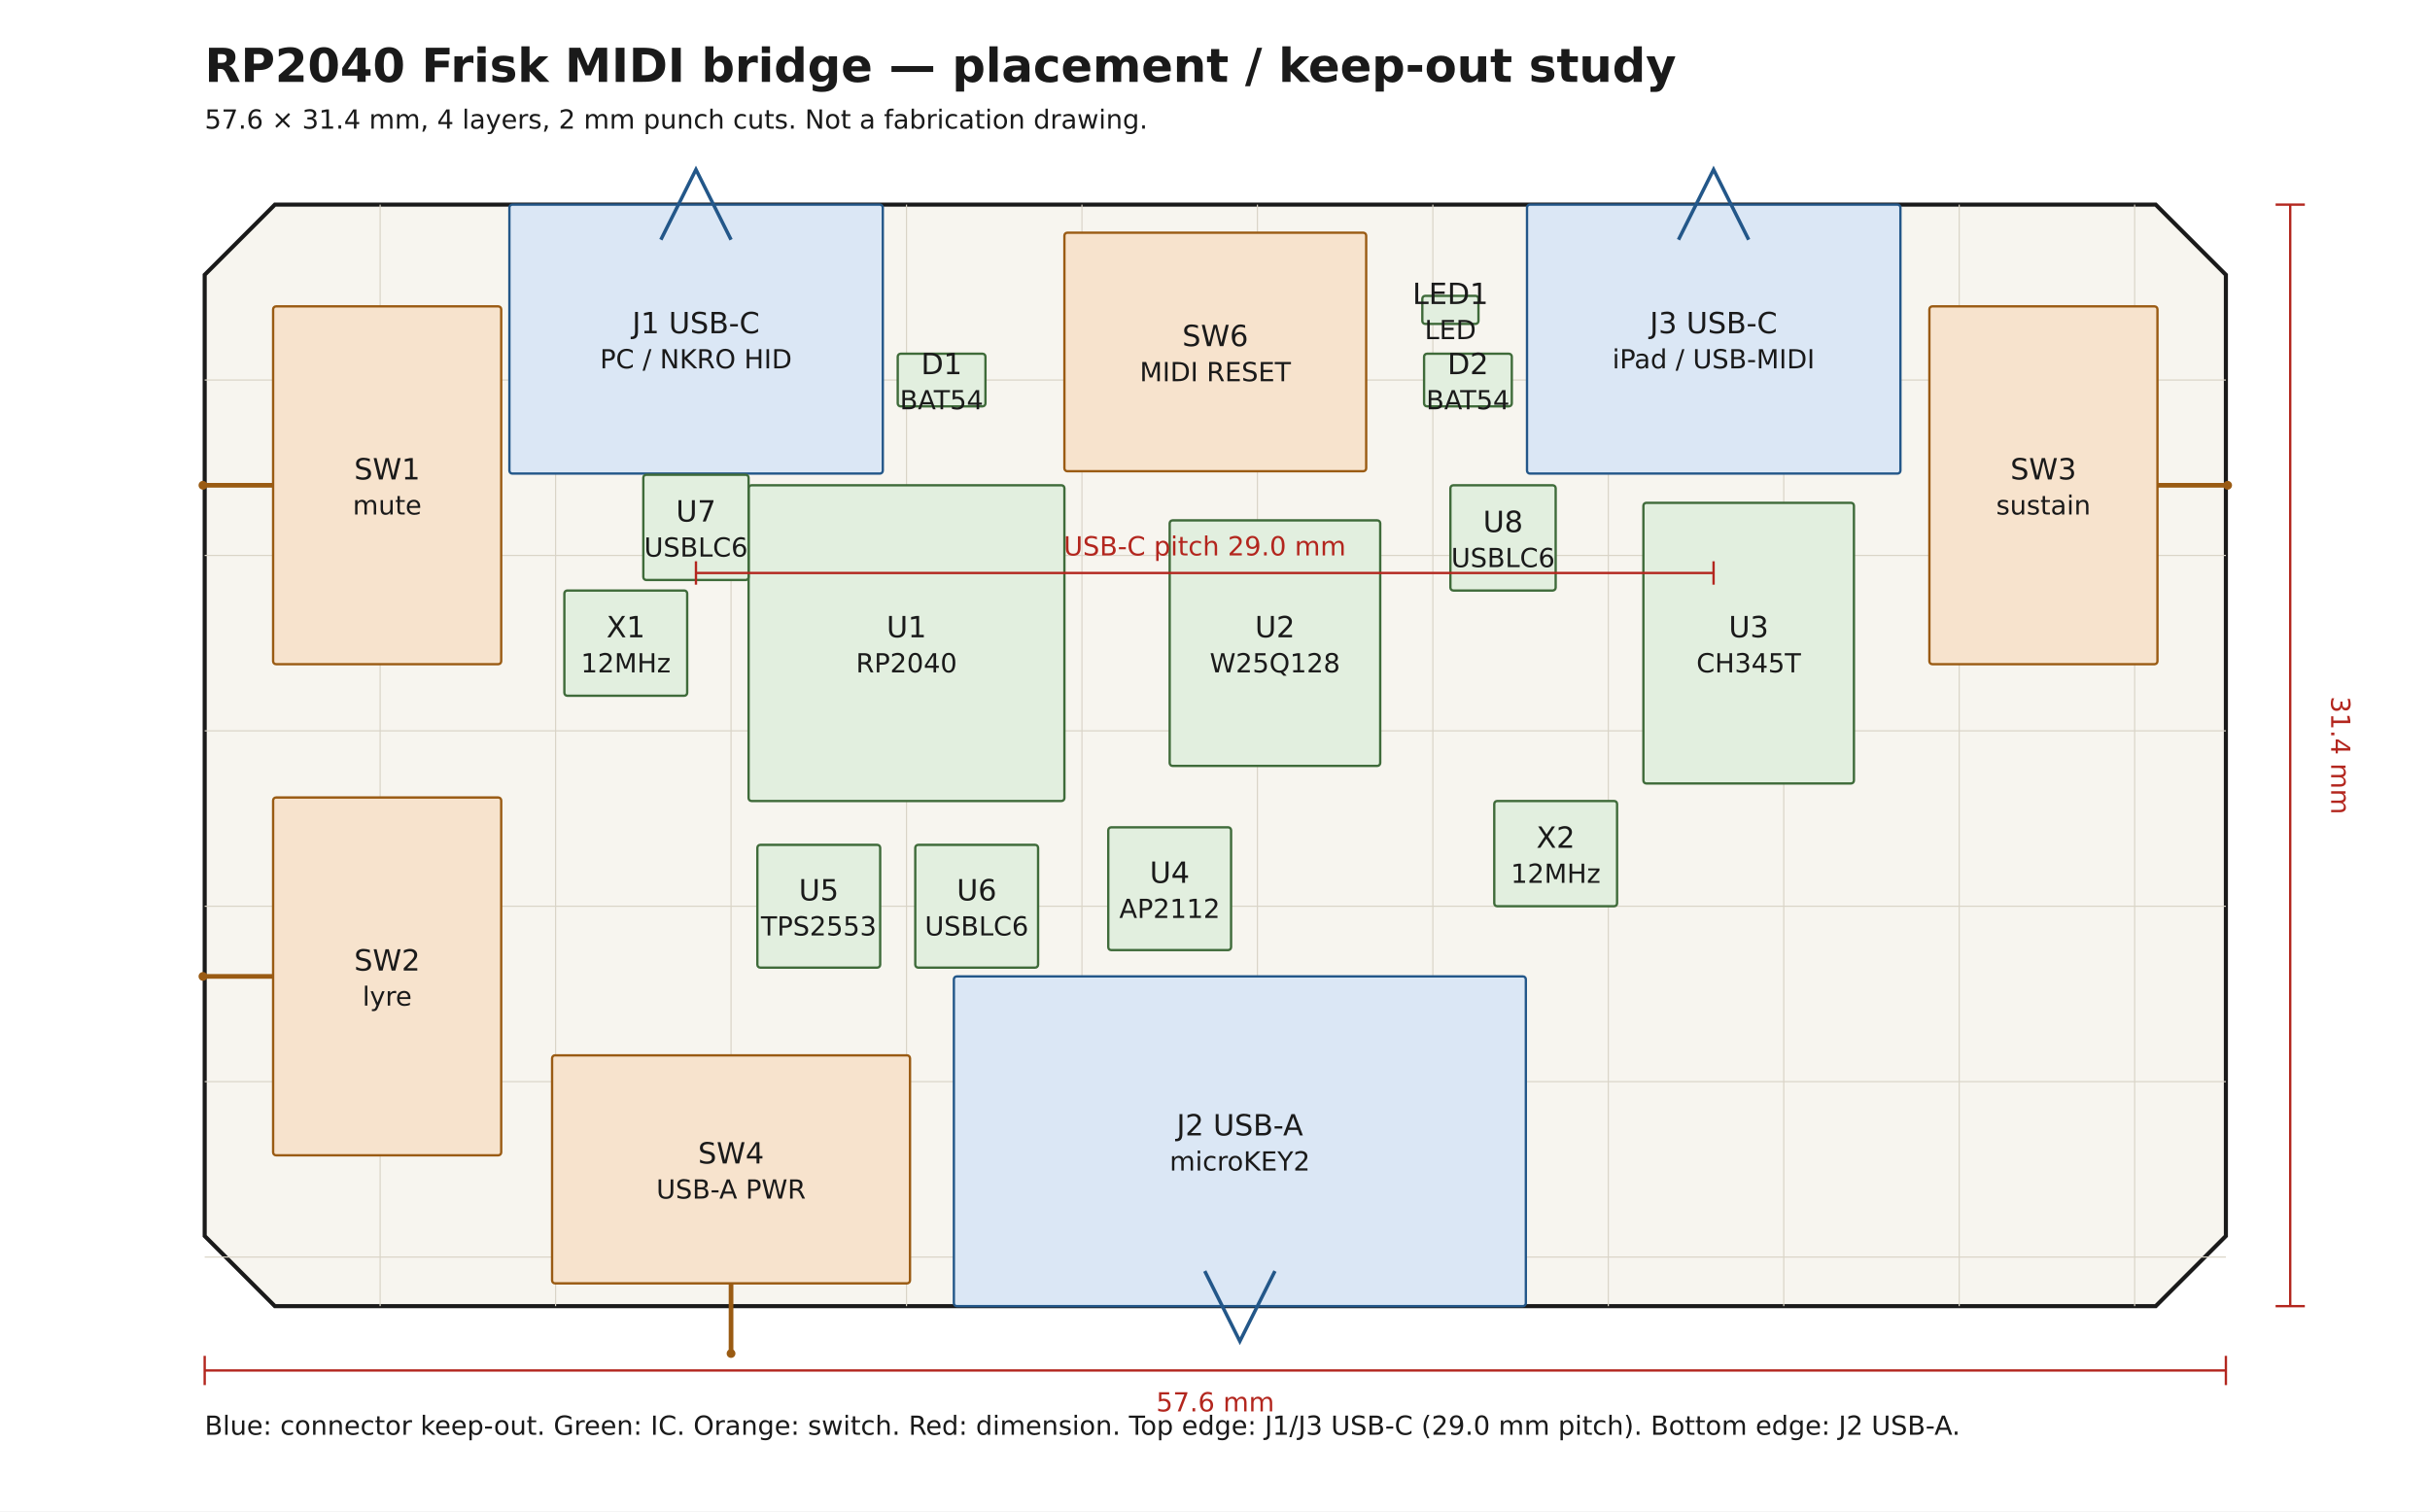
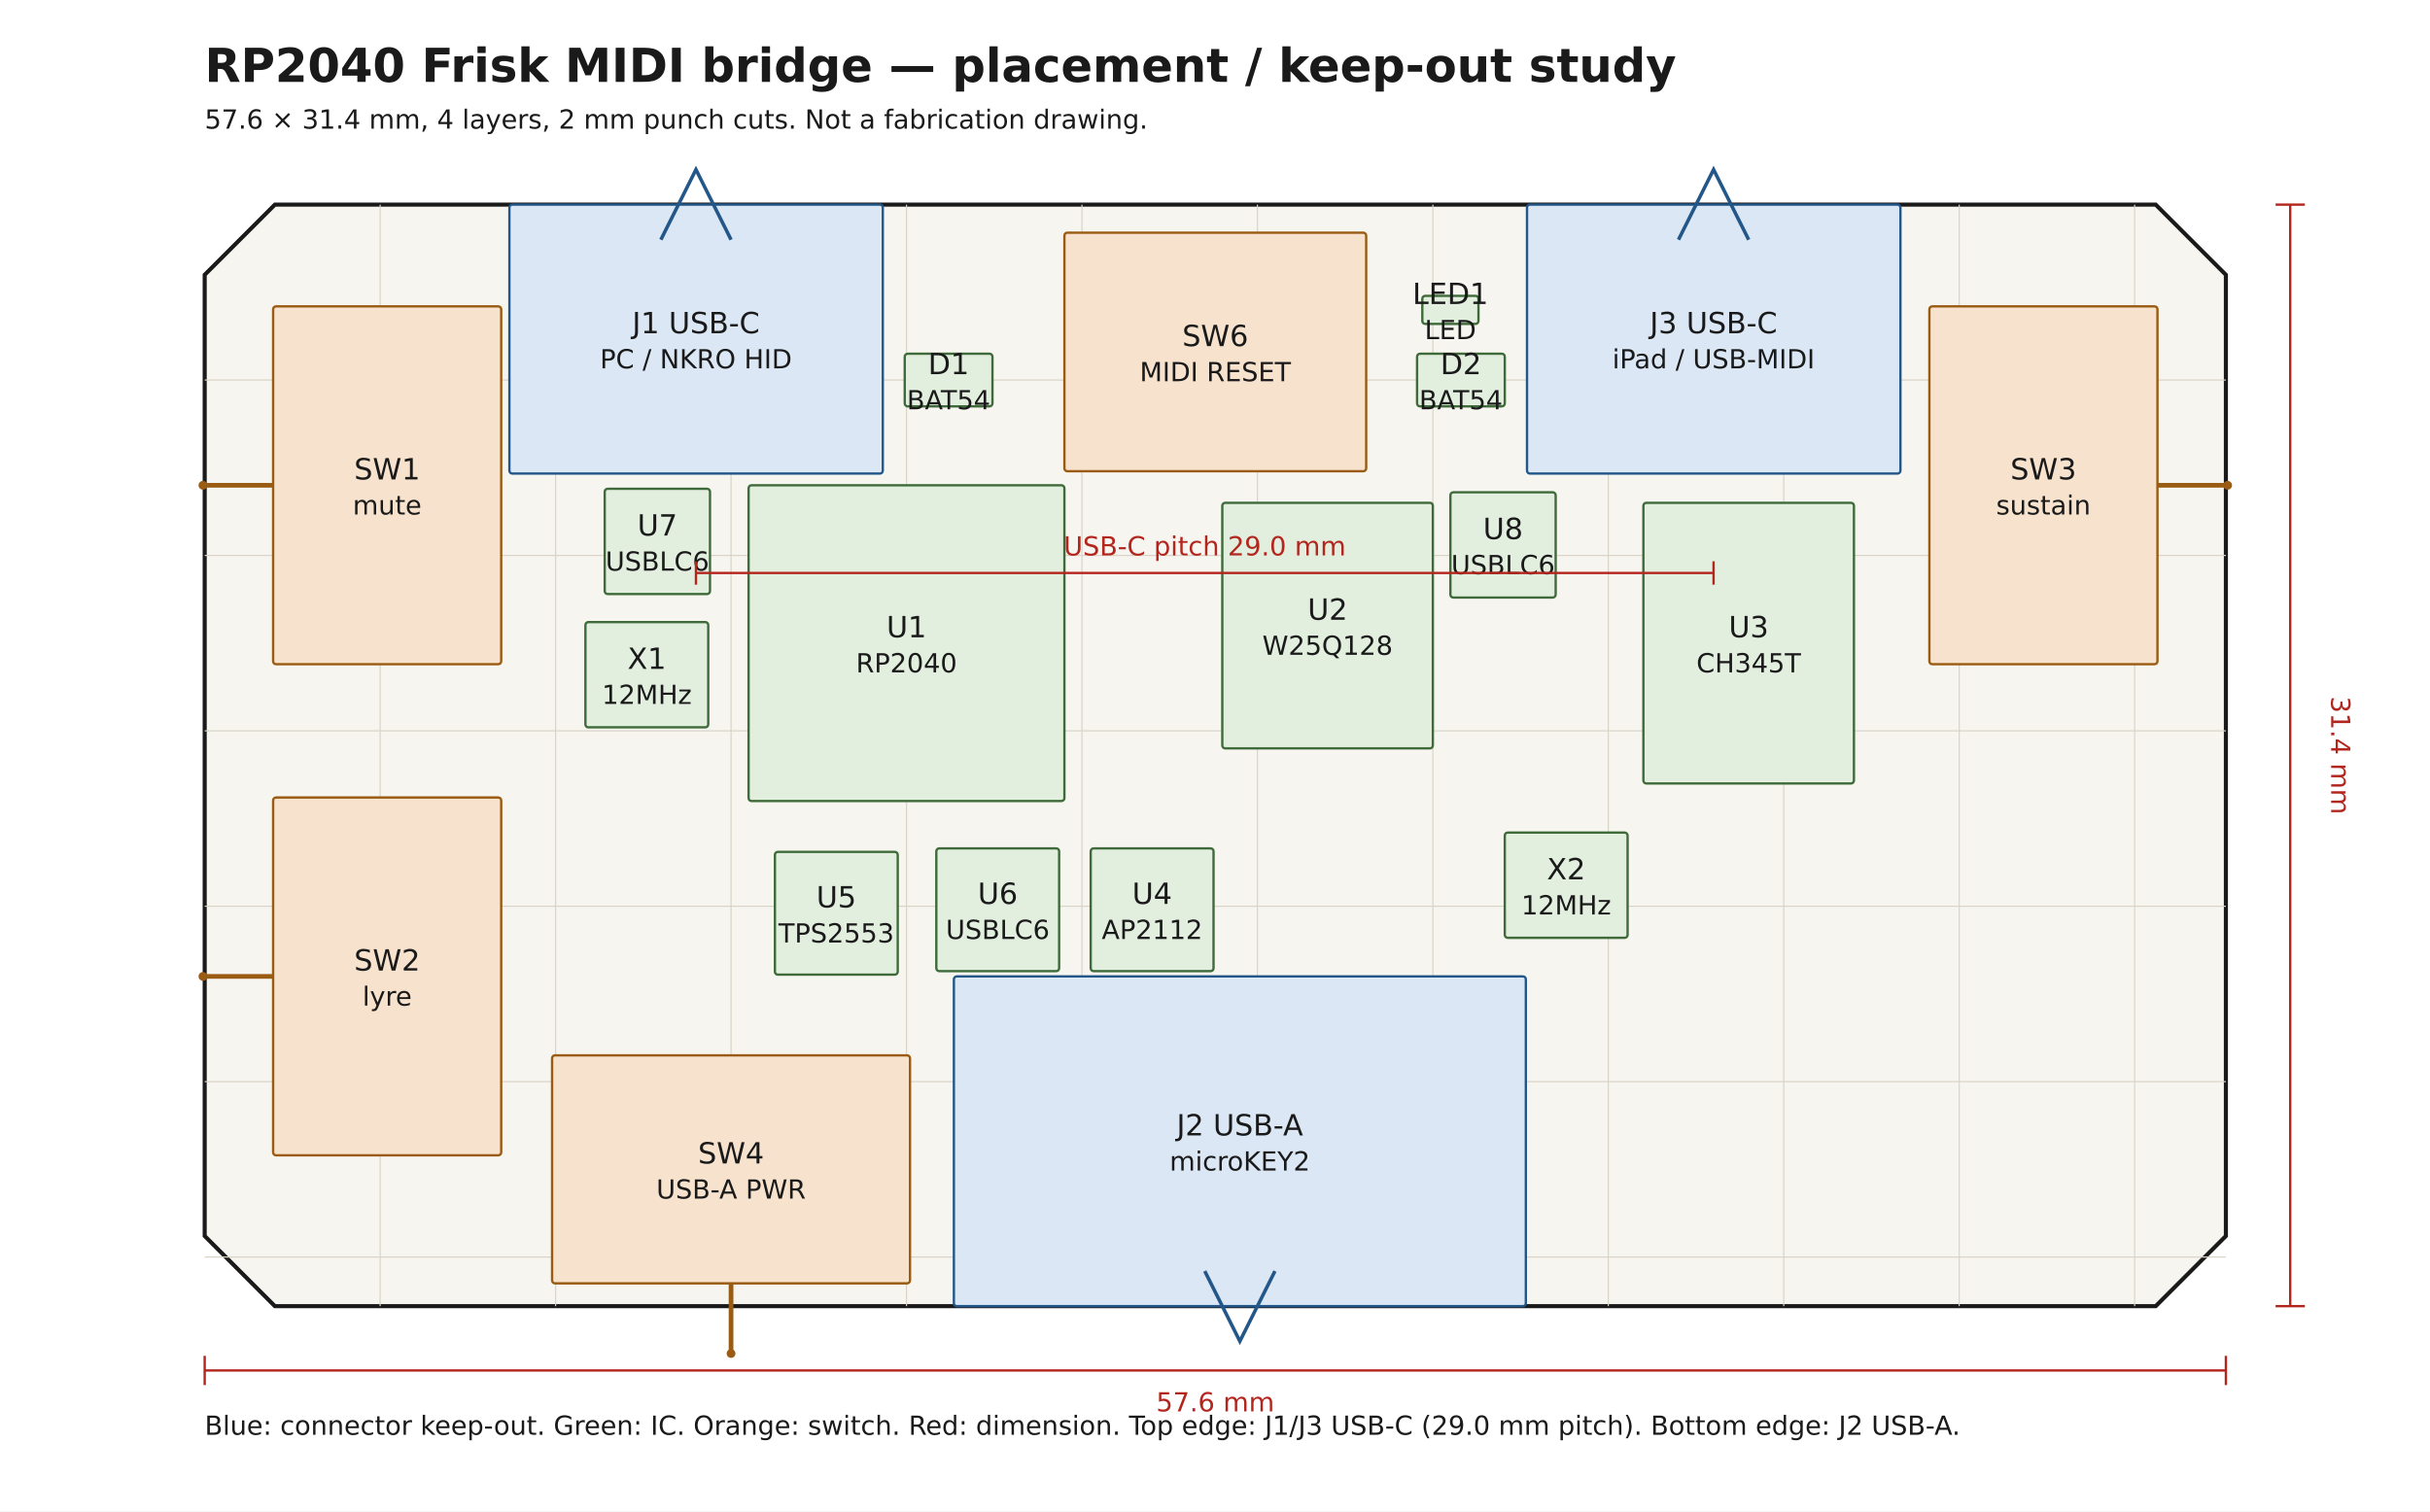
<svg xmlns="http://www.w3.org/2000/svg" width="831" height="517" viewBox="0 0 831 517">
  <rect width="100%" height="100%" fill="#ffffff" />
  <style>text{font-family:'Noto Sans JP','DejaVu Sans',sans-serif;fill:#1a1a1a} .small{font-size:9px} .label{font-size:10px} .title{font-size:16px;font-weight:600} .dim{font-size:9px;fill:#b3261e}</style>
  <polygon points="94.0,70.0 737.2,70.0 761.2,94.0 761.2,422.8 737.2,446.8 94.0,446.8 70.0,422.8 70.0,94.0" fill="#f7f5ef" stroke="#1a1a1a" stroke-width="1.4" />
  <line x1="130.0" y1="70.0" x2="130.0" y2="446.8" stroke="#d9d4c7" stroke-width="0.4" />
  <line x1="190.0" y1="70.0" x2="190.0" y2="446.8" stroke="#d9d4c7" stroke-width="0.4" />
  <line x1="250.0" y1="70.0" x2="250.0" y2="446.8" stroke="#d9d4c7" stroke-width="0.4" />
  <line x1="310.0" y1="70.0" x2="310.0" y2="446.8" stroke="#d9d4c7" stroke-width="0.4" />
  <line x1="370.0" y1="70.0" x2="370.0" y2="446.8" stroke="#d9d4c7" stroke-width="0.4" />
  <line x1="430.0" y1="70.0" x2="430.0" y2="446.8" stroke="#d9d4c7" stroke-width="0.4" />
  <line x1="490.0" y1="70.0" x2="490.0" y2="446.8" stroke="#d9d4c7" stroke-width="0.4" />
  <line x1="550.0" y1="70.0" x2="550.0" y2="446.8" stroke="#d9d4c7" stroke-width="0.4" />
  <line x1="610.0" y1="70.0" x2="610.0" y2="446.8" stroke="#d9d4c7" stroke-width="0.4" />
  <line x1="670.0" y1="70.0" x2="670.0" y2="446.8" stroke="#d9d4c7" stroke-width="0.4" />
  <line x1="730.0" y1="70.0" x2="730.0" y2="446.8" stroke="#d9d4c7" stroke-width="0.4" />
  <line x1="70.0" y1="130.0" x2="761.2" y2="130.0" stroke="#d9d4c7" stroke-width="0.4" />
  <line x1="70.0" y1="190.0" x2="761.2" y2="190.0" stroke="#d9d4c7" stroke-width="0.4" />
  <line x1="70.0" y1="250.0" x2="761.2" y2="250.0" stroke="#d9d4c7" stroke-width="0.4" />
  <line x1="70.0" y1="310.0" x2="761.2" y2="310.0" stroke="#d9d4c7" stroke-width="0.4" />
  <line x1="70.0" y1="370.0" x2="761.2" y2="370.0" stroke="#d9d4c7" stroke-width="0.4" />
  <line x1="70.0" y1="430.0" x2="761.2" y2="430.0" stroke="#d9d4c7" stroke-width="0.4" />
  <rect x="174.2" y="70.0" width="127.7" height="92.0" rx="1" fill="#dbe7f5" stroke="#235789" stroke-width="0.8" />
  <text x="238.0" y="114.0" text-anchor="middle" class="label">J1 USB-C</text>
  <text x="238.0" y="126.0" text-anchor="middle" class="small">PC / NKRO HID</text>
  <path d="M 226.0 82.0 L 238.0 58.0 L 250.0 82.0" fill="none" stroke="#235789" stroke-width="1.2" />
  <rect x="522.2" y="70.0" width="127.7" height="92.0" rx="1" fill="#dbe7f5" stroke="#235789" stroke-width="0.8" />
  <text x="586.0" y="114.0" text-anchor="middle" class="label">J3 USB-C</text>
  <text x="586.0" y="126.0" text-anchor="middle" class="small">iPad / USB-MIDI</text>
  <path d="M 574.0 82.0 L 586.0 58.0 L 598.0 82.0" fill="none" stroke="#235789" stroke-width="1.2" />
  <rect x="326.2" y="334.0" width="195.6" height="112.8" rx="1" fill="#dbe7f5" stroke="#235789" stroke-width="0.8" />
  <text x="424.0" y="388.4" text-anchor="middle" class="label">J2 USB-A</text>
  <text x="424.0" y="400.4" text-anchor="middle" class="small">microKEY2</text>
  <path d="M 412.0 434.8 L 424.0 458.8 L 436.0 434.8" fill="none" stroke="#235789" stroke-width="1.2" />
  <rect x="256.0" y="166.0" width="108.0" height="108.0" rx="1" fill="#e2efdf" stroke="#3f6b3a" stroke-width="0.8" />
  <text x="310.0" y="218.0" text-anchor="middle" class="label">U1</text>
  <text x="310.0" y="230.0" text-anchor="middle" class="small">RP2040</text>
-   <rect x="400.0" y="178.0" width="72.0" height="84.0" rx="1" fill="#e2efdf" stroke="#3f6b3a" stroke-width="0.8" />
-   <text x="436.0" y="218.0" text-anchor="middle" class="label">U2</text>
-   <text x="436.0" y="230.0" text-anchor="middle" class="small">W25Q128</text>
+   <rect x="418.0" y="172.0" width="72.0" height="84.0" rx="1" fill="#e2efdf" stroke="#3f6b3a" stroke-width="0.8" />
+   <text x="454.0" y="212.0" text-anchor="middle" class="label">U2</text>
+   <text x="454.0" y="224.0" text-anchor="middle" class="small">W25Q128</text>
  <rect x="562.0" y="172.0" width="72.0" height="96.0" rx="1" fill="#e2efdf" stroke="#3f6b3a" stroke-width="0.8" />
  <text x="598.0" y="218.0" text-anchor="middle" class="label">U3</text>
  <text x="598.0" y="230.0" text-anchor="middle" class="small">CH345T</text>
-   <rect x="379.0" y="283.0" width="42.0" height="42.0" rx="1" fill="#e2efdf" stroke="#3f6b3a" stroke-width="0.8" />
-   <text x="400.0" y="302.0" text-anchor="middle" class="label">U4</text>
-   <text x="400.0" y="314.0" text-anchor="middle" class="small">AP2112</text>
-   <rect x="259.0" y="289.0" width="42.0" height="42.0" rx="1" fill="#e2efdf" stroke="#3f6b3a" stroke-width="0.8" />
-   <text x="280.0" y="308.0" text-anchor="middle" class="label">U5</text>
-   <text x="280.0" y="320.0" text-anchor="middle" class="small">TPS2553</text>
-   <rect x="313.0" y="289.0" width="42.0" height="42.0" rx="1" fill="#e2efdf" stroke="#3f6b3a" stroke-width="0.8" />
-   <text x="334.0" y="308.0" text-anchor="middle" class="label">U6</text>
-   <text x="334.0" y="320.0" text-anchor="middle" class="small">USBLC6</text>
-   <rect x="220.0" y="162.4" width="36.0" height="36.0" rx="1" fill="#e2efdf" stroke="#3f6b3a" stroke-width="0.8" />
-   <text x="238.0" y="178.4" text-anchor="middle" class="label">U7</text>
-   <text x="238.0" y="190.4" text-anchor="middle" class="small">USBLC6</text>
-   <rect x="496.0" y="166.0" width="36.0" height="36.0" rx="1" fill="#e2efdf" stroke="#3f6b3a" stroke-width="0.8" />
-   <text x="514.0" y="182.0" text-anchor="middle" class="label">U8</text>
-   <text x="514.0" y="194.0" text-anchor="middle" class="small">USBLC6</text>
-   <rect x="193.0" y="202.0" width="42.0" height="36.0" rx="1" fill="#e2efdf" stroke="#3f6b3a" stroke-width="0.8" />
-   <text x="214.0" y="218.0" text-anchor="middle" class="label">X1</text>
-   <text x="214.0" y="230.0" text-anchor="middle" class="small">12MHz</text>
-   <rect x="511.0" y="274.0" width="42.0" height="36.0" rx="1" fill="#e2efdf" stroke="#3f6b3a" stroke-width="0.8" />
-   <text x="532.0" y="290.0" text-anchor="middle" class="label">X2</text>
-   <text x="532.0" y="302.0" text-anchor="middle" class="small">12MHz</text>
-   <rect x="307.0" y="121.0" width="30.0" height="18.0" rx="1" fill="#e2efdf" stroke="#3f6b3a" stroke-width="0.8" />
-   <text x="322.0" y="128.0" text-anchor="middle" class="label">D1</text>
-   <text x="322.0" y="140.0" text-anchor="middle" class="small">BAT54</text>
-   <rect x="487.0" y="121.0" width="30.0" height="18.0" rx="1" fill="#e2efdf" stroke="#3f6b3a" stroke-width="0.8" />
-   <text x="502.0" y="128.0" text-anchor="middle" class="label">D2</text>
-   <text x="502.0" y="140.0" text-anchor="middle" class="small">BAT54</text>
+   <rect x="373.0" y="290.2" width="42.0" height="42.0" rx="1" fill="#e2efdf" stroke="#3f6b3a" stroke-width="0.8" />
+   <text x="394.0" y="309.2" text-anchor="middle" class="label">U4</text>
+   <text x="394.0" y="321.2" text-anchor="middle" class="small">AP2112</text>
+   <rect x="265.0" y="291.4" width="42.0" height="42.0" rx="1" fill="#e2efdf" stroke="#3f6b3a" stroke-width="0.8" />
+   <text x="286.0" y="310.4" text-anchor="middle" class="label">U5</text>
+   <text x="286.0" y="322.4" text-anchor="middle" class="small">TPS2553</text>
+   <rect x="320.2" y="290.2" width="42.0" height="42.0" rx="1" fill="#e2efdf" stroke="#3f6b3a" stroke-width="0.8" />
+   <text x="341.2" y="309.2" text-anchor="middle" class="label">U6</text>
+   <text x="341.2" y="321.2" text-anchor="middle" class="small">USBLC6</text>
+   <rect x="206.8" y="167.2" width="36.0" height="36.0" rx="1" fill="#e2efdf" stroke="#3f6b3a" stroke-width="0.8" />
+   <text x="224.8" y="183.2" text-anchor="middle" class="label">U7</text>
+   <text x="224.8" y="195.2" text-anchor="middle" class="small">USBLC6</text>
+   <rect x="496.0" y="168.4" width="36.0" height="36.0" rx="1" fill="#e2efdf" stroke="#3f6b3a" stroke-width="0.8" />
+   <text x="514.0" y="184.4" text-anchor="middle" class="label">U8</text>
+   <text x="514.0" y="196.4" text-anchor="middle" class="small">USBLC6</text>
+   <rect x="200.2" y="212.8" width="42.0" height="36.0" rx="1" fill="#e2efdf" stroke="#3f6b3a" stroke-width="0.8" />
+   <text x="221.2" y="228.8" text-anchor="middle" class="label">X1</text>
+   <text x="221.2" y="240.8" text-anchor="middle" class="small">12MHz</text>
+   <rect x="514.6" y="284.8" width="42.0" height="36.0" rx="1" fill="#e2efdf" stroke="#3f6b3a" stroke-width="0.8" />
+   <text x="535.6" y="300.8" text-anchor="middle" class="label">X2</text>
+   <text x="535.6" y="312.8" text-anchor="middle" class="small">12MHz</text>
+   <rect x="309.4" y="121.0" width="30.0" height="18.0" rx="1" fill="#e2efdf" stroke="#3f6b3a" stroke-width="0.8" />
+   <text x="324.4" y="128.0" text-anchor="middle" class="label">D1</text>
+   <text x="324.4" y="140.0" text-anchor="middle" class="small">BAT54</text>
+   <rect x="484.6" y="121.0" width="30.0" height="18.0" rx="1" fill="#e2efdf" stroke="#3f6b3a" stroke-width="0.8" />
+   <text x="499.6" y="128.0" text-anchor="middle" class="label">D2</text>
+   <text x="499.6" y="140.0" text-anchor="middle" class="small">BAT54</text>
  <rect x="486.4" y="101.2" width="19.2" height="9.6" rx="1" fill="#e2efdf" stroke="#3f6b3a" stroke-width="0.8" />
  <text x="496.0" y="104.0" text-anchor="middle" class="label">LED1</text>
  <text x="496.0" y="116.0" text-anchor="middle" class="small">LED</text>
  <rect x="93.4" y="104.8" width="78.0" height="122.4" rx="1" fill="#f7e3cd" stroke="#9a5b13" stroke-width="0.8" />
  <text x="132.4" y="164.0" text-anchor="middle" class="label">SW1</text>
  <text x="132.4" y="176.0" text-anchor="middle" class="small">mute</text>
  <line x1="93.4" y1="166.0" x2="69.4" y2="166.0" stroke="#9a5b13" stroke-width="1.6" />
  <circle cx="69.4" cy="166.0" r="1.5" fill="#9a5b13" />
  <rect x="93.4" y="272.8" width="78.0" height="122.4" rx="1" fill="#f7e3cd" stroke="#9a5b13" stroke-width="0.8" />
  <text x="132.4" y="332.0" text-anchor="middle" class="label">SW2</text>
  <text x="132.4" y="344.0" text-anchor="middle" class="small">lyre</text>
  <line x1="93.4" y1="334.0" x2="69.4" y2="334.0" stroke="#9a5b13" stroke-width="1.6" />
  <circle cx="69.4" cy="334.0" r="1.5" fill="#9a5b13" />
  <rect x="659.8" y="104.8" width="78.0" height="122.4" rx="1" fill="#f7e3cd" stroke="#9a5b13" stroke-width="0.8" />
  <text x="698.8" y="164.0" text-anchor="middle" class="label">SW3</text>
  <text x="698.8" y="176.0" text-anchor="middle" class="small">sustain</text>
  <line x1="737.8" y1="166.0" x2="761.8" y2="166.0" stroke="#9a5b13" stroke-width="1.6" />
  <circle cx="761.8" cy="166.0" r="1.5" fill="#9a5b13" />
  <rect x="188.8" y="361.0" width="122.4" height="78.0" rx="1" fill="#f7e3cd" stroke="#9a5b13" stroke-width="0.8" />
  <text x="250.0" y="398.0" text-anchor="middle" class="label">SW4</text>
  <text x="250.0" y="410.0" text-anchor="middle" class="small">USB-A PWR</text>
  <line x1="250.0" y1="439.0" x2="250.0" y2="463.0" stroke="#9a5b13" stroke-width="1.6" />
  <circle cx="250.0" cy="463.0" r="1.5" fill="#9a5b13" />
  <rect x="364.0" y="79.6" width="103.2" height="81.6" rx="1" fill="#f7e3cd" stroke="#9a5b13" stroke-width="0.8" />
  <text x="415.6" y="118.4" text-anchor="middle" class="label">SW6</text>
  <text x="415.6" y="130.4" text-anchor="middle" class="small">MIDI RESET</text>
  <line x1="238.0" y1="196.0" x2="586.0" y2="196.0" stroke="#b3261e" stroke-width="0.8" />
  <line x1="238.0" y1="192.0" x2="238.0" y2="200.0" stroke="#b3261e" stroke-width="0.8" />
  <line x1="586.0" y1="192.0" x2="586.0" y2="200.0" stroke="#b3261e" stroke-width="0.8" />
  <text x="412.0" y="190.0" text-anchor="middle" class="dim">USB-C pitch 29.0 mm</text>
  <line x1="70.0" y1="468.8" x2="761.2" y2="468.8" stroke="#b3261e" stroke-width="0.8" />
  <line x1="70.0" y1="463.8" x2="70.0" y2="473.8" stroke="#b3261e" stroke-width="0.8" />
  <line x1="761.2" y1="463.8" x2="761.2" y2="473.8" stroke="#b3261e" stroke-width="0.8" />
  <text x="415.6" y="482.8" text-anchor="middle" class="dim">57.6 mm</text>
  <line x1="783.2" y1="70.0" x2="783.2" y2="446.8" stroke="#b3261e" stroke-width="0.8" />
  <line x1="778.2" y1="70.0" x2="788.2" y2="70.0" stroke="#b3261e" stroke-width="0.8" />
  <line x1="778.2" y1="446.8" x2="788.2" y2="446.8" stroke="#b3261e" stroke-width="0.8" />
  <text x="797.2" y="258.4" text-anchor="middle" class="dim" transform="rotate(90 797.2 258.4)">31.4 mm</text>
  <text x="70.0" y="28" class="title">RP2040 Frisk MIDI bridge — placement / keep-out study</text>
  <text x="70.0" y="44" class="small">57.6 × 31.4 mm, 4 layers, 2 mm punch cuts. Not a fabrication drawing.</text>
  <text x="70.0" y="490.8" class="small">Blue: connector keep-out. Green: IC. Orange: switch. Red: dimension. Top edge: J1/J3 USB-C (29.0 mm pitch). Bottom edge: J2 USB-A.</text>
</svg>
